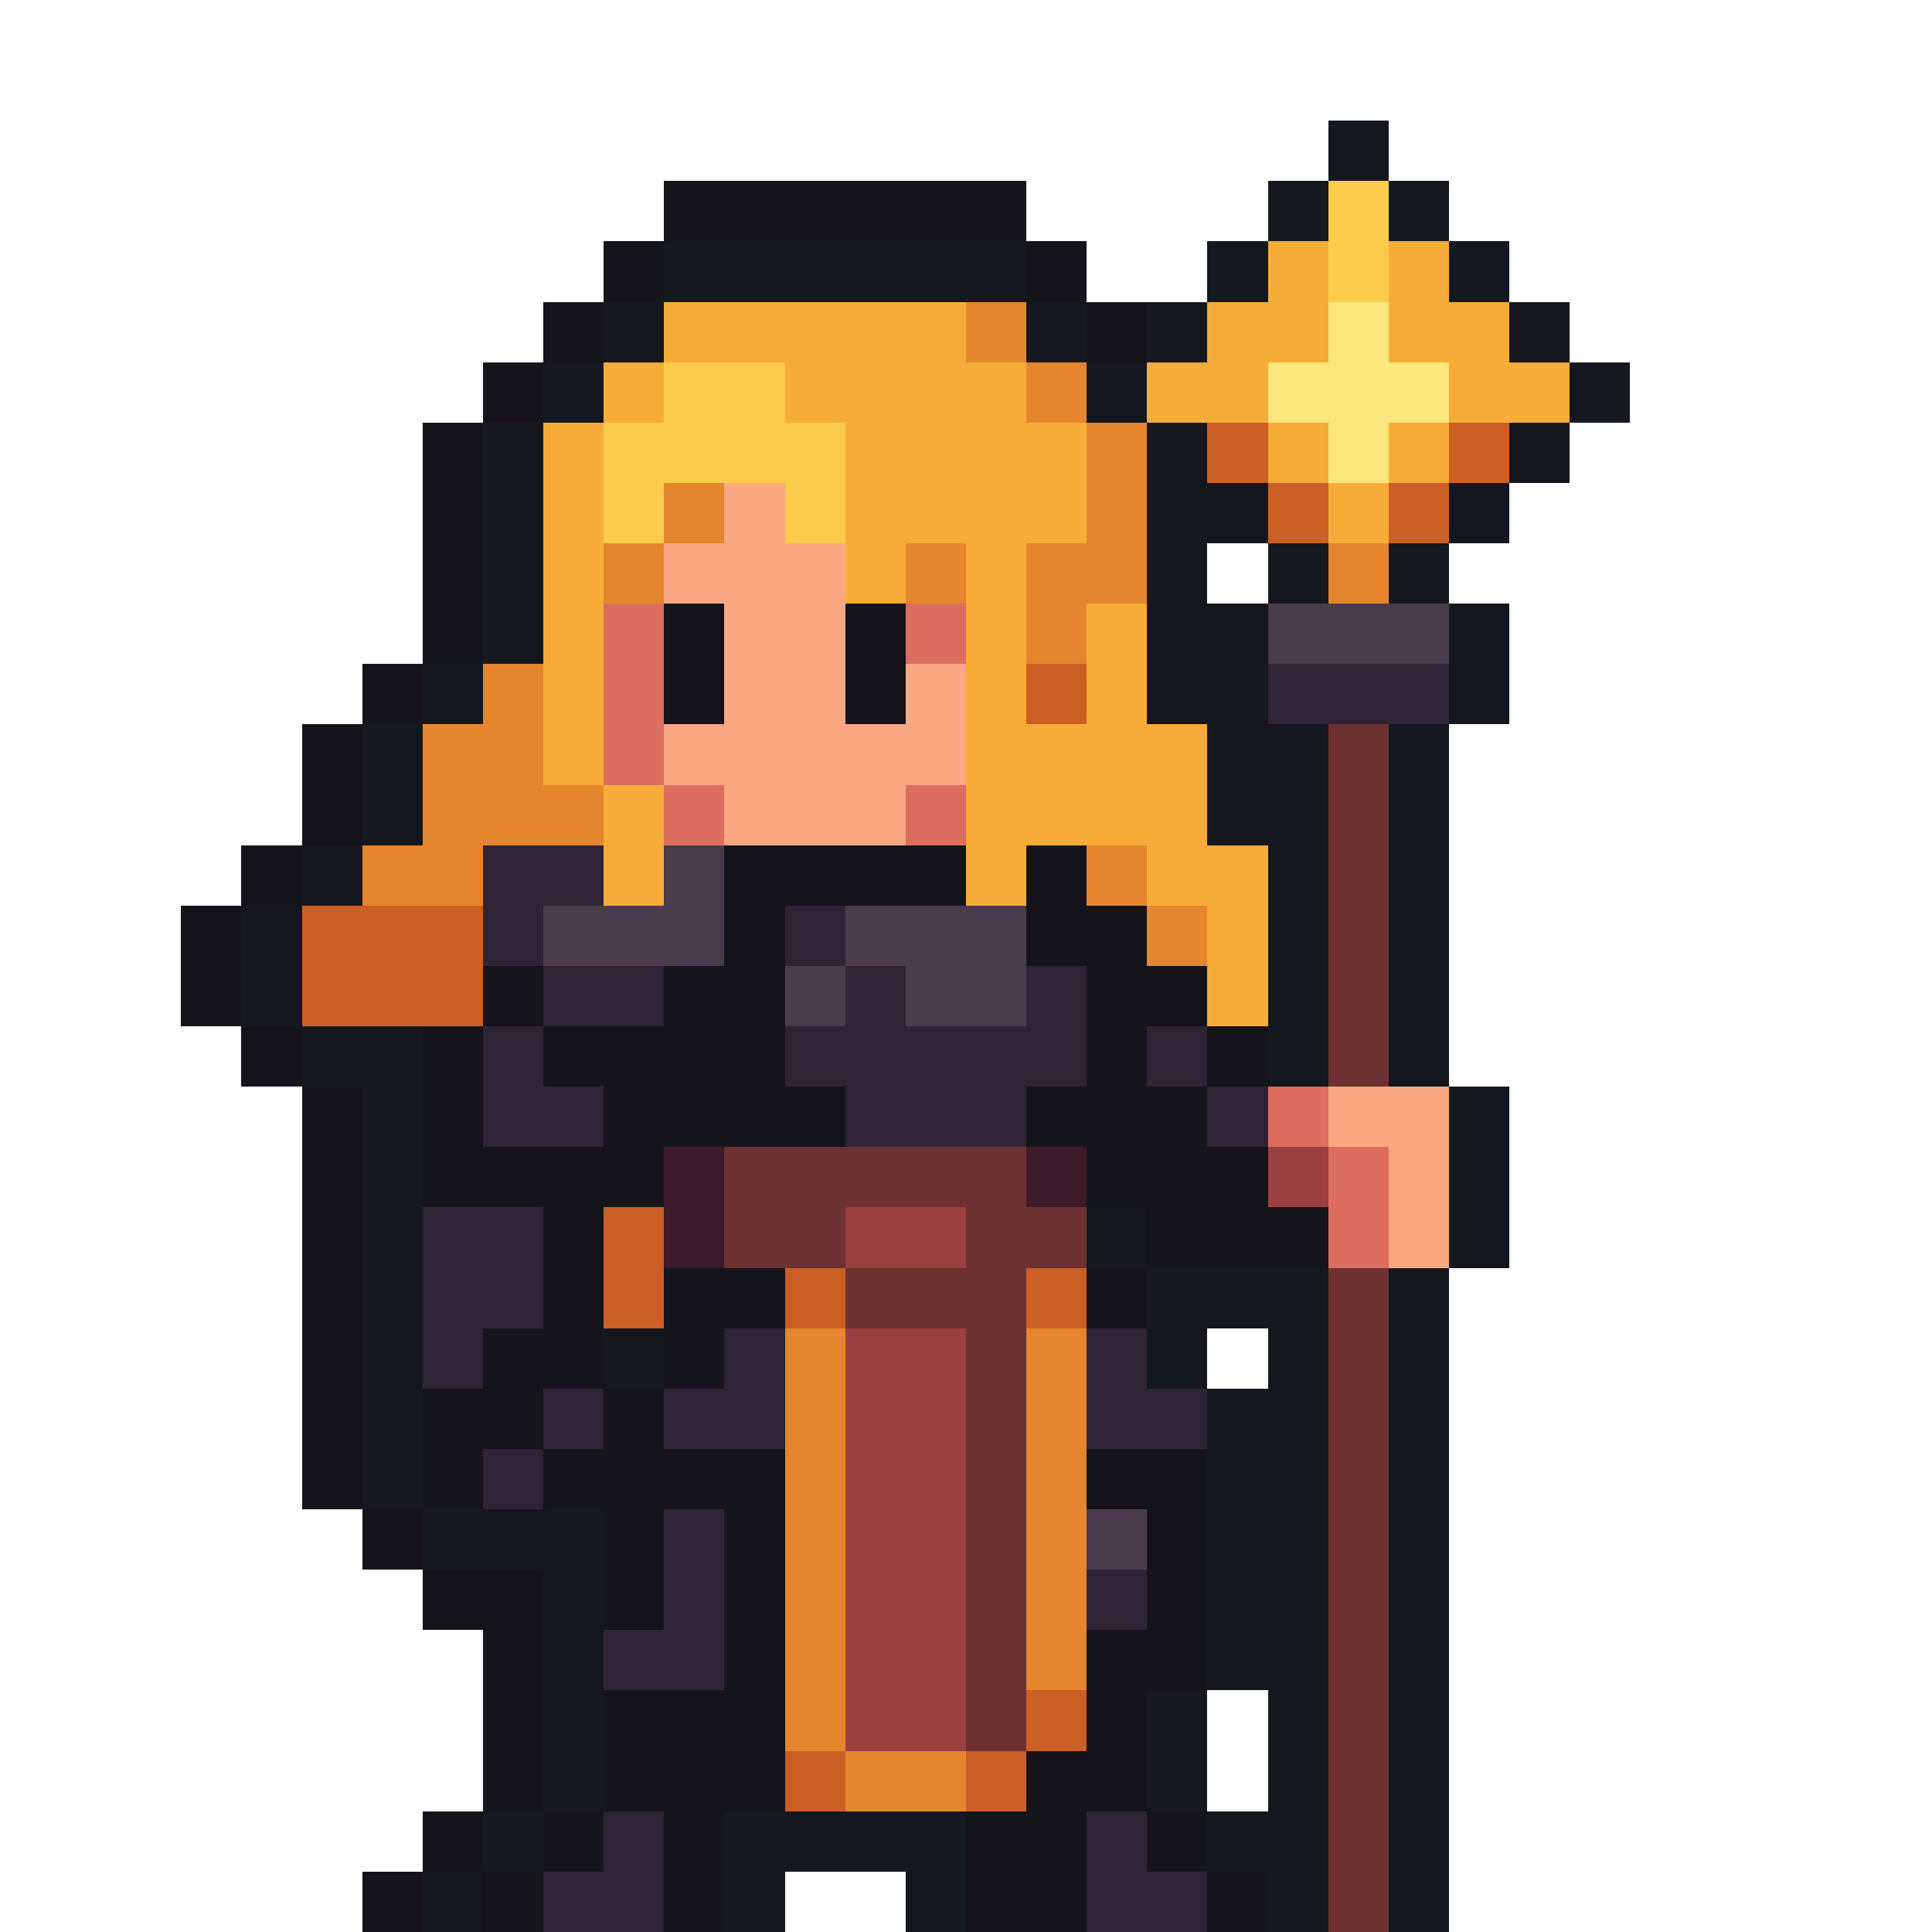
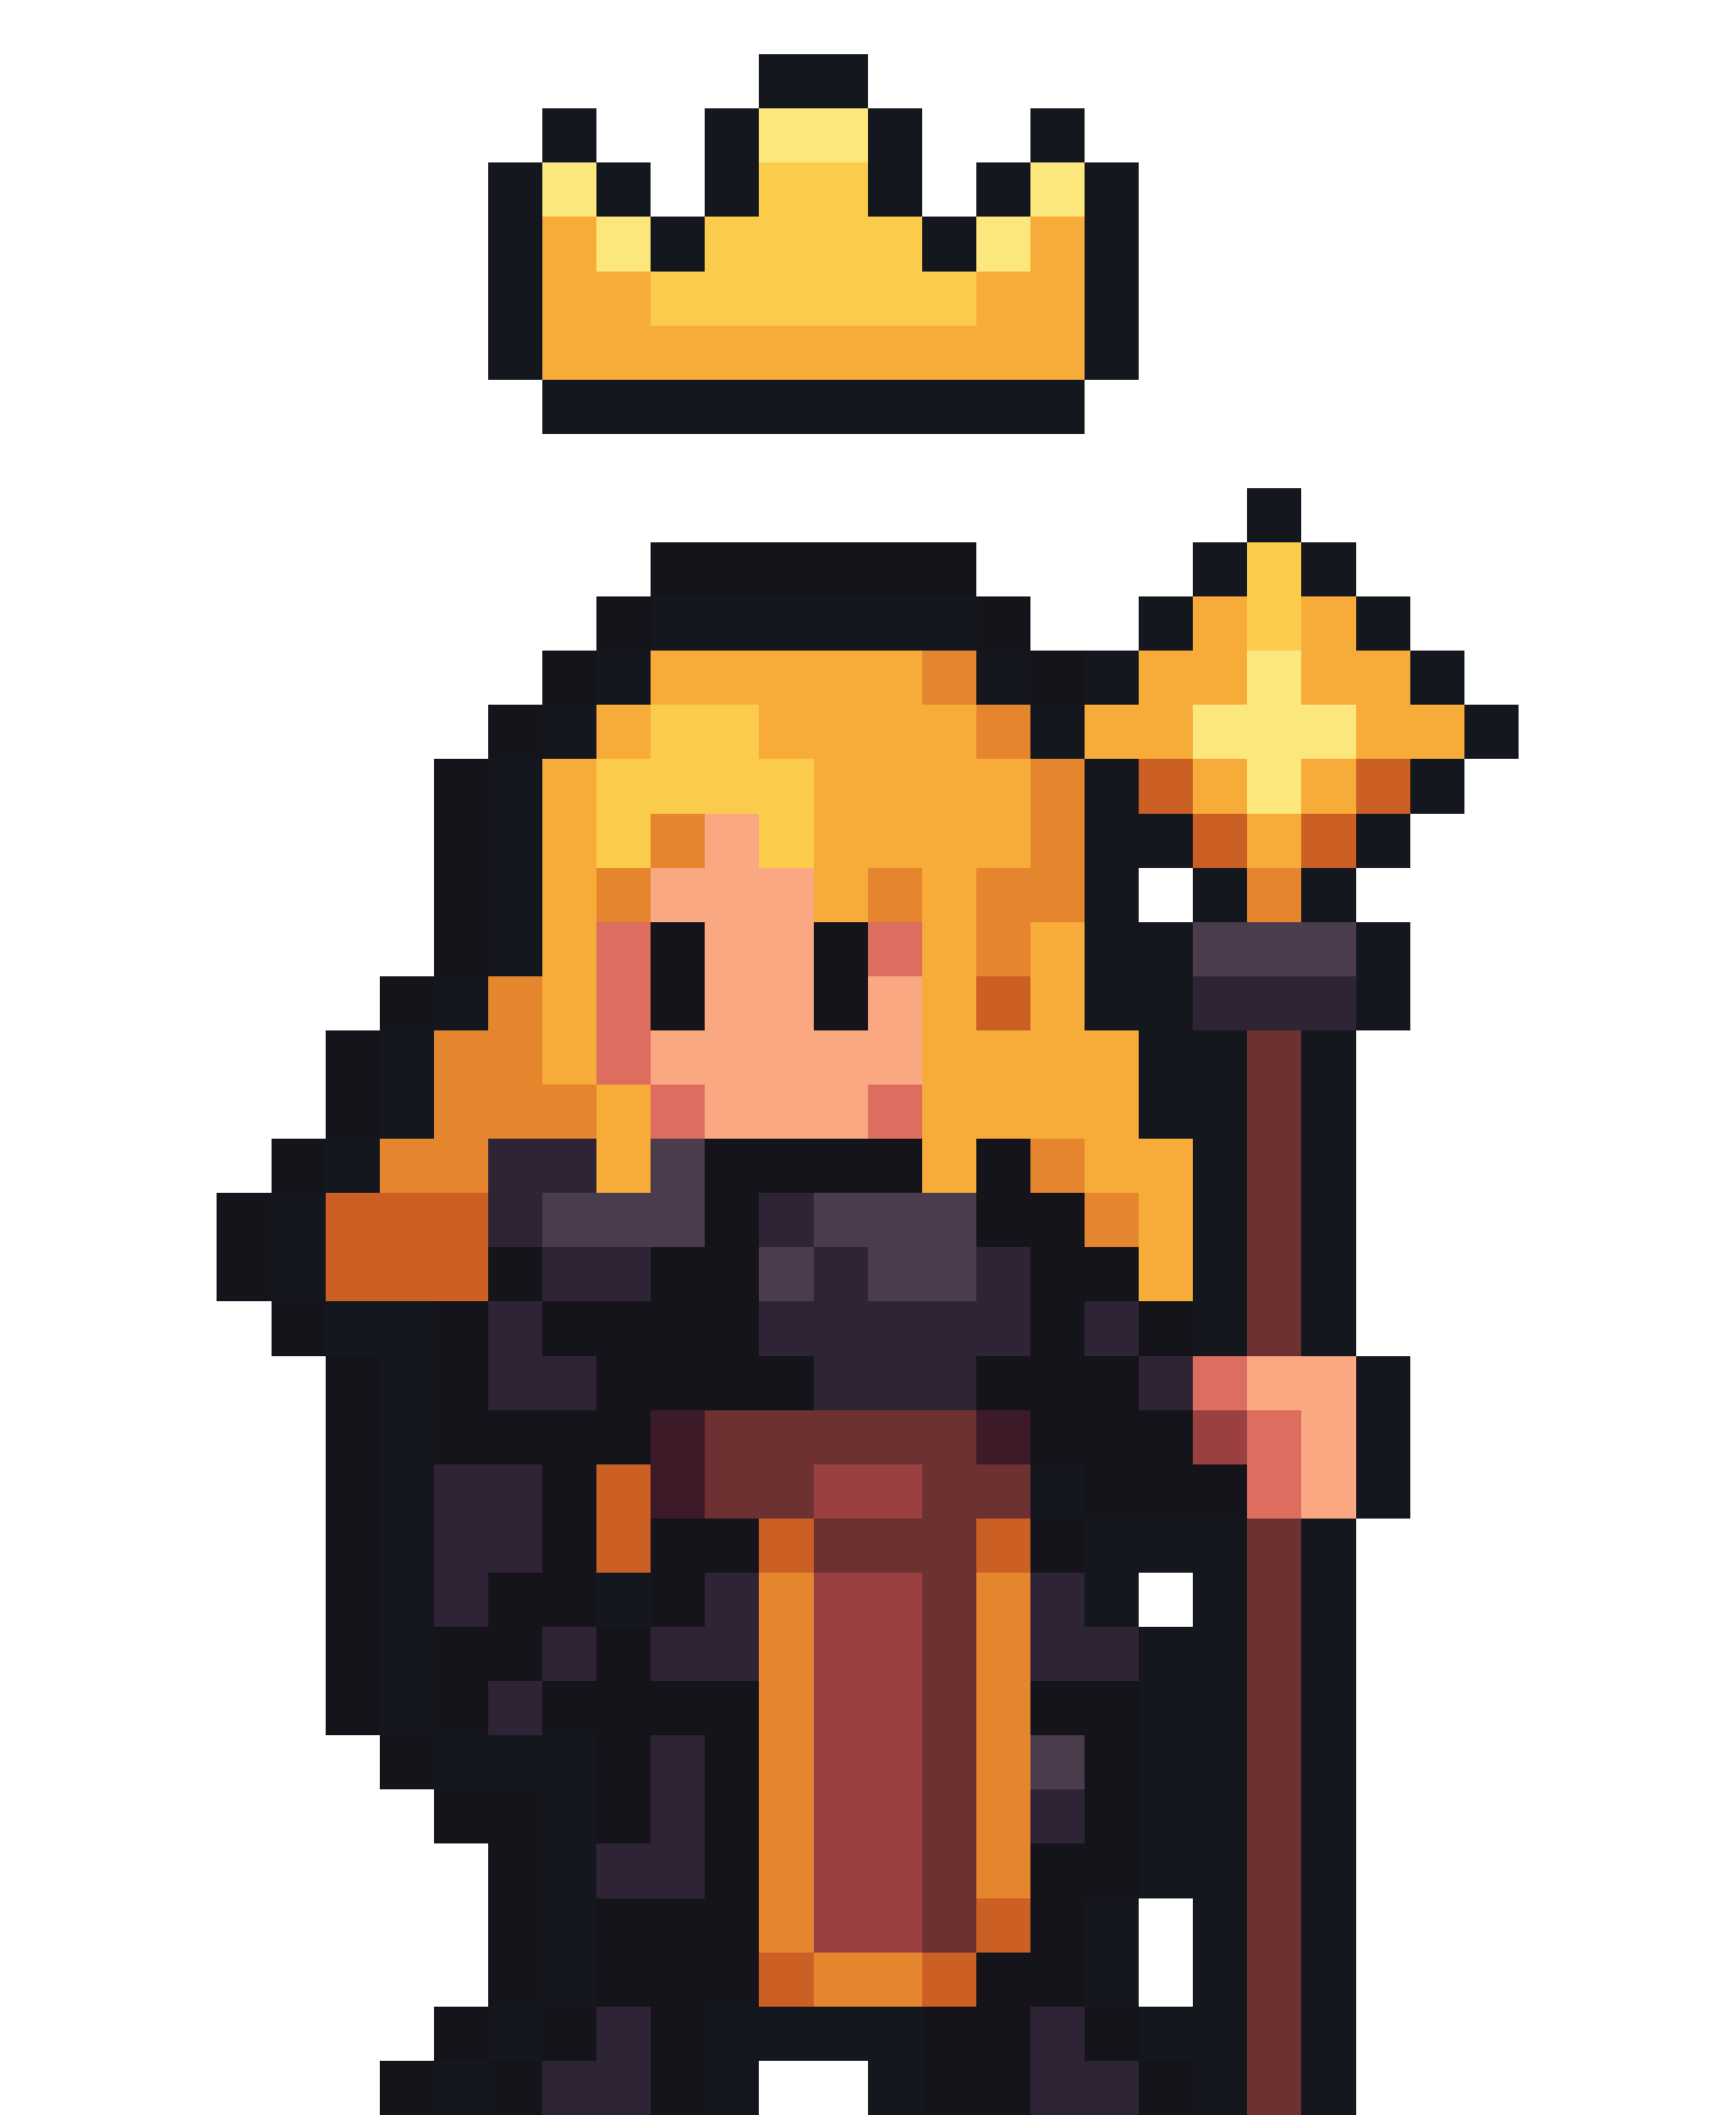
- <svg xmlns="http://www.w3.org/2000/svg" version="1.1" width="32" height="32" shape-rendering="crispEdges">
-   <rect x="22" y="2" width="1" height="1" fill="#14181E" />
-   <rect x="11" y="3" width="6" height="1" fill="#15141B" />
-   <rect x="21" y="3" width="1" height="1" fill="#14181E" />
-   <rect x="22" y="3" width="1" height="2" fill="#FBCC4C" />
-   <rect x="23" y="3" width="1" height="1" fill="#14181E" />
-   <rect x="10" y="4" width="1" height="1" fill="#15141B" />
-   <rect x="11" y="4" width="6" height="1" fill="#14181E" />
-   <rect x="17" y="4" width="1" height="1" fill="#15141B" />
-   <rect x="20" y="4" width="1" height="1" fill="#14181E" />
-   <rect x="21" y="4" width="1" height="2" fill="#F7AC39" />
-   <rect x="23" y="4" width="1" height="2" fill="#F7AC39" />
-   <rect x="24" y="4" width="1" height="1" fill="#14181E" />
-   <rect x="9" y="5" width="1" height="1" fill="#15141B" />
-   <rect x="10" y="5" width="1" height="1" fill="#14181E" />
-   <rect x="11" y="5" width="5" height="1" fill="#F7AC39" />
-   <rect x="16" y="5" width="1" height="1" fill="#E5862E" />
-   <rect x="17" y="5" width="1" height="1" fill="#14181E" />
-   <rect x="18" y="5" width="1" height="1" fill="#15141B" />
-   <rect x="19" y="5" width="1" height="1" fill="#14181E" />
-   <rect x="20" y="5" width="1" height="2" fill="#F7AC39" />
-   <rect x="22" y="5" width="1" height="3" fill="#FCE77C" />
-   <rect x="24" y="5" width="1" height="2" fill="#F7AC39" />
-   <rect x="25" y="5" width="1" height="1" fill="#14181E" />
-   <rect x="8" y="6" width="1" height="1" fill="#15141B" />
-   <rect x="9" y="6" width="1" height="1" fill="#14181E" />
-   <rect x="10" y="6" width="1" height="1" fill="#F7AC39" />
-   <rect x="11" y="6" width="2" height="2" fill="#FBCC4C" />
-   <rect x="13" y="6" width="4" height="1" fill="#F7AC39" />
-   <rect x="17" y="6" width="1" height="1" fill="#E5862E" />
-   <rect x="18" y="6" width="1" height="1" fill="#14181E" />
-   <rect x="19" y="6" width="1" height="1" fill="#F7AC39" />
-   <rect x="21" y="6" width="1" height="1" fill="#FCE77C" />
-   <rect x="23" y="6" width="1" height="1" fill="#FCE77C" />
-   <rect x="25" y="6" width="1" height="1" fill="#F7AC39" />
-   <rect x="26" y="6" width="1" height="1" fill="#14181E" />
-   <rect x="7" y="7" width="1" height="4" fill="#15141B" />
-   <rect x="8" y="7" width="1" height="4" fill="#14181E" />
-   <rect x="9" y="7" width="1" height="6" fill="#F7AC39" />
-   <rect x="10" y="7" width="1" height="2" fill="#FBCC4C" />
-   <rect x="13" y="7" width="1" height="2" fill="#FBCC4C" />
-   <rect x="14" y="7" width="4" height="2" fill="#F7AC39" />
-   <rect x="18" y="7" width="1" height="3" fill="#E5862E" />
-   <rect x="19" y="7" width="1" height="5" fill="#14181E" />
-   <rect x="20" y="7" width="1" height="1" fill="#CB5F24" />
-   <rect x="21" y="7" width="1" height="1" fill="#F7AC39" />
-   <rect x="23" y="7" width="1" height="1" fill="#F7AC39" />
-   <rect x="24" y="7" width="1" height="1" fill="#CB5F24" />
-   <rect x="25" y="7" width="1" height="1" fill="#14181E" />
-   <rect x="11" y="8" width="1" height="1" fill="#E5862E" />
-   <rect x="12" y="8" width="1" height="6" fill="#F9A882" />
-   <rect x="20" y="8" width="1" height="1" fill="#14181E" />
-   <rect x="21" y="8" width="1" height="1" fill="#CB5F24" />
-   <rect x="22" y="8" width="1" height="1" fill="#F7AC39" />
-   <rect x="23" y="8" width="1" height="1" fill="#CB5F24" />
-   <rect x="24" y="8" width="1" height="1" fill="#14181E" />
-   <rect x="10" y="9" width="1" height="1" fill="#E5862E" />
-   <rect x="11" y="9" width="1" height="1" fill="#F9A882" />
-   <rect x="13" y="9" width="1" height="5" fill="#F9A882" />
-   <rect x="14" y="9" width="1" height="1" fill="#F7AC39" />
-   <rect x="15" y="9" width="1" height="1" fill="#E5862E" />
-   <rect x="16" y="9" width="1" height="6" fill="#F7AC39" />
-   <rect x="17" y="9" width="1" height="2" fill="#E5862E" />
-   <rect x="21" y="9" width="1" height="1" fill="#14181E" />
-   <rect x="22" y="9" width="1" height="1" fill="#E5862E" />
+ <svg xmlns="http://www.w3.org/2000/svg" version="1.1" width="32" height="39" shape-rendering="crispEdges">
+   <rect x="14" y="1" width="2" height="1" fill="#14181E" />
+   <rect x="10" y="2" width="1" height="1" fill="#14181E" />
+   <rect x="13" y="2" width="1" height="2" fill="#14181E" />
+   <rect x="14" y="2" width="2" height="1" fill="#FCE77C" />
+   <rect x="16" y="2" width="1" height="2" fill="#14181E" />
+   <rect x="19" y="2" width="1" height="1" fill="#14181E" />
+   <rect x="9" y="3" width="1" height="4" fill="#14181E" />
+   <rect x="10" y="3" width="1" height="1" fill="#FCE77C" />
+   <rect x="11" y="3" width="1" height="1" fill="#14181E" />
+   <rect x="14" y="3" width="2" height="3" fill="#FBCC4C" />
+   <rect x="18" y="3" width="1" height="1" fill="#14181E" />
+   <rect x="19" y="3" width="1" height="1" fill="#FCE77C" />
+   <rect x="20" y="3" width="1" height="4" fill="#14181E" />
+   <rect x="10" y="4" width="1" height="3" fill="#F7AC39" />
+   <rect x="11" y="4" width="1" height="1" fill="#FCE77C" />
+   <rect x="12" y="4" width="1" height="1" fill="#14181E" />
+   <rect x="13" y="4" width="1" height="2" fill="#FBCC4C" />
+   <rect x="16" y="4" width="1" height="2" fill="#FBCC4C" />
+   <rect x="17" y="4" width="1" height="1" fill="#14181E" />
+   <rect x="18" y="4" width="1" height="1" fill="#FCE77C" />
+   <rect x="19" y="4" width="1" height="3" fill="#F7AC39" />
+   <rect x="11" y="5" width="1" height="2" fill="#F7AC39" />
+   <rect x="12" y="5" width="1" height="1" fill="#FBCC4C" />
+   <rect x="17" y="5" width="1" height="1" fill="#FBCC4C" />
+   <rect x="18" y="5" width="1" height="2" fill="#F7AC39" />
+   <rect x="12" y="6" width="6" height="1" fill="#F7AC39" />
+   <rect x="10" y="7" width="10" height="1" fill="#14181E" />
  <rect x="23" y="9" width="1" height="1" fill="#14181E" />
-   <rect x="10" y="10" width="1" height="3" fill="#DD6E5F" />
-   <rect x="11" y="10" width="1" height="2" fill="#15141B" />
-   <rect x="14" y="10" width="1" height="2" fill="#15141B" />
-   <rect x="15" y="10" width="1" height="1" fill="#DD6E5F" />
-   <rect x="18" y="10" width="1" height="4" fill="#F7AC39" />
-   <rect x="20" y="10" width="1" height="4" fill="#14181E" />
-   <rect x="21" y="10" width="3" height="1" fill="#4B3C4D" />
-   <rect x="24" y="10" width="1" height="2" fill="#14181E" />
-   <rect x="6" y="11" width="1" height="1" fill="#15141B" />
-   <rect x="7" y="11" width="1" height="1" fill="#14181E" />
-   <rect x="8" y="11" width="1" height="3" fill="#E5862E" />
-   <rect x="15" y="11" width="1" height="2" fill="#F9A882" />
-   <rect x="17" y="11" width="1" height="1" fill="#CB5F24" />
-   <rect x="21" y="11" width="3" height="1" fill="#2F2435" />
-   <rect x="5" y="12" width="1" height="2" fill="#15141B" />
-   <rect x="6" y="12" width="1" height="2" fill="#14181E" />
-   <rect x="7" y="12" width="1" height="3" fill="#E5862E" />
-   <rect x="11" y="12" width="1" height="1" fill="#F9A882" />
-   <rect x="14" y="12" width="1" height="2" fill="#F9A882" />
-   <rect x="17" y="12" width="1" height="2" fill="#F7AC39" />
-   <rect x="19" y="12" width="1" height="3" fill="#F7AC39" />
-   <rect x="21" y="12" width="1" height="6" fill="#14181E" />
-   <rect x="22" y="12" width="1" height="6" fill="#6D3131" />
-   <rect x="23" y="12" width="1" height="6" fill="#14181E" />
-   <rect x="9" y="13" width="1" height="1" fill="#E5862E" />
-   <rect x="10" y="13" width="1" height="2" fill="#F7AC39" />
-   <rect x="11" y="13" width="1" height="1" fill="#DD6E5F" />
-   <rect x="15" y="13" width="1" height="1" fill="#DD6E5F" />
-   <rect x="4" y="14" width="1" height="1" fill="#15141B" />
-   <rect x="5" y="14" width="1" height="1" fill="#14181E" />
-   <rect x="6" y="14" width="1" height="1" fill="#E5862E" />
-   <rect x="8" y="14" width="2" height="1" fill="#2F2435" />
-   <rect x="11" y="14" width="1" height="2" fill="#4B3C4D" />
-   <rect x="12" y="14" width="4" height="1" fill="#15141B" />
-   <rect x="17" y="14" width="1" height="2" fill="#15141B" />
-   <rect x="18" y="14" width="1" height="1" fill="#E5862E" />
-   <rect x="20" y="14" width="1" height="3" fill="#F7AC39" />
-   <rect x="3" y="15" width="1" height="2" fill="#15141B" />
-   <rect x="4" y="15" width="1" height="2" fill="#14181E" />
-   <rect x="5" y="15" width="3" height="2" fill="#CB5F24" />
-   <rect x="8" y="15" width="1" height="1" fill="#2F2435" />
-   <rect x="9" y="15" width="2" height="1" fill="#4B3C4D" />
-   <rect x="12" y="15" width="1" height="4" fill="#15141B" />
-   <rect x="13" y="15" width="1" height="1" fill="#2F2435" />
-   <rect x="14" y="15" width="3" height="1" fill="#4B3C4D" />
-   <rect x="18" y="15" width="1" height="5" fill="#15141B" />
-   <rect x="19" y="15" width="1" height="1" fill="#E5862E" />
-   <rect x="8" y="16" width="1" height="1" fill="#15141B" />
-   <rect x="9" y="16" width="2" height="1" fill="#2F2435" />
-   <rect x="11" y="16" width="1" height="3" fill="#15141B" />
-   <rect x="13" y="16" width="1" height="1" fill="#4B3C4D" />
-   <rect x="14" y="16" width="1" height="3" fill="#2F2435" />
-   <rect x="15" y="16" width="2" height="1" fill="#4B3C4D" />
-   <rect x="17" y="16" width="1" height="2" fill="#2F2435" />
-   <rect x="19" y="16" width="1" height="1" fill="#15141B" />
-   <rect x="4" y="17" width="1" height="1" fill="#15141B" />
-   <rect x="5" y="17" width="2" height="1" fill="#14181E" />
-   <rect x="7" y="17" width="1" height="3" fill="#15141B" />
-   <rect x="8" y="17" width="1" height="2" fill="#2F2435" />
-   <rect x="9" y="17" width="2" height="1" fill="#15141B" />
-   <rect x="13" y="17" width="1" height="1" fill="#2F2435" />
-   <rect x="15" y="17" width="2" height="2" fill="#2F2435" />
-   <rect x="19" y="17" width="1" height="1" fill="#2F2435" />
-   <rect x="20" y="17" width="1" height="1" fill="#15141B" />
-   <rect x="5" y="18" width="1" height="7" fill="#15141B" />
-   <rect x="6" y="18" width="1" height="7" fill="#14181E" />
-   <rect x="9" y="18" width="1" height="1" fill="#2F2435" />
-   <rect x="10" y="18" width="1" height="2" fill="#15141B" />
-   <rect x="13" y="18" width="1" height="1" fill="#15141B" />
-   <rect x="17" y="18" width="1" height="1" fill="#15141B" />
-   <rect x="19" y="18" width="1" height="3" fill="#15141B" />
-   <rect x="20" y="18" width="1" height="1" fill="#2F2435" />
-   <rect x="21" y="18" width="1" height="1" fill="#DD6E5F" />
-   <rect x="22" y="18" width="2" height="1" fill="#F9A882" />
-   <rect x="24" y="18" width="1" height="3" fill="#14181E" />
-   <rect x="8" y="19" width="2" height="1" fill="#15141B" />
-   <rect x="11" y="19" width="1" height="2" fill="#3D1A28" />
-   <rect x="12" y="19" width="5" height="1" fill="#6D3131" />
-   <rect x="17" y="19" width="1" height="1" fill="#3D1A28" />
-   <rect x="20" y="19" width="1" height="2" fill="#15141B" />
-   <rect x="21" y="19" width="1" height="1" fill="#9A4041" />
-   <rect x="22" y="19" width="1" height="2" fill="#DD6E5F" />
-   <rect x="23" y="19" width="1" height="2" fill="#F9A882" />
-   <rect x="7" y="20" width="2" height="2" fill="#2F2435" />
-   <rect x="9" y="20" width="1" height="3" fill="#15141B" />
-   <rect x="10" y="20" width="1" height="2" fill="#CB5F24" />
-   <rect x="12" y="20" width="2" height="1" fill="#6D3131" />
-   <rect x="14" y="20" width="2" height="1" fill="#9A4041" />
-   <rect x="16" y="20" width="2" height="1" fill="#6D3131" />
-   <rect x="18" y="20" width="1" height="1" fill="#14181E" />
-   <rect x="21" y="20" width="1" height="1" fill="#15141B" />
-   <rect x="11" y="21" width="2" height="1" fill="#15141B" />
-   <rect x="13" y="21" width="1" height="1" fill="#CB5F24" />
-   <rect x="14" y="21" width="3" height="1" fill="#6D3131" />
-   <rect x="17" y="21" width="1" height="1" fill="#CB5F24" />
-   <rect x="18" y="21" width="1" height="1" fill="#15141B" />
-   <rect x="19" y="21" width="3" height="1" fill="#14181E" />
-   <rect x="22" y="21" width="1" height="11" fill="#6D3131" />
-   <rect x="23" y="21" width="1" height="11" fill="#14181E" />
-   <rect x="7" y="22" width="1" height="1" fill="#2F2435" />
-   <rect x="8" y="22" width="1" height="2" fill="#15141B" />
-   <rect x="10" y="22" width="1" height="1" fill="#14181E" />
-   <rect x="11" y="22" width="1" height="1" fill="#15141B" />
-   <rect x="12" y="22" width="1" height="2" fill="#2F2435" />
-   <rect x="13" y="22" width="1" height="7" fill="#E5862E" />
-   <rect x="14" y="22" width="2" height="7" fill="#9A4041" />
-   <rect x="16" y="22" width="1" height="7" fill="#6D3131" />
-   <rect x="17" y="22" width="1" height="6" fill="#E5862E" />
-   <rect x="18" y="22" width="1" height="2" fill="#2F2435" />
-   <rect x="19" y="22" width="1" height="1" fill="#14181E" />
-   <rect x="21" y="22" width="1" height="10" fill="#14181E" />
-   <rect x="7" y="23" width="1" height="2" fill="#15141B" />
-   <rect x="9" y="23" width="1" height="1" fill="#2F2435" />
-   <rect x="10" y="23" width="1" height="4" fill="#15141B" />
-   <rect x="11" y="23" width="1" height="1" fill="#2F2435" />
-   <rect x="19" y="23" width="1" height="1" fill="#2F2435" />
-   <rect x="20" y="23" width="1" height="5" fill="#14181E" />
-   <rect x="8" y="24" width="1" height="1" fill="#2F2435" />
-   <rect x="9" y="24" width="1" height="1" fill="#15141B" />
-   <rect x="11" y="24" width="2" height="1" fill="#15141B" />
-   <rect x="18" y="24" width="2" height="1" fill="#15141B" />
-   <rect x="6" y="25" width="1" height="1" fill="#15141B" />
-   <rect x="7" y="25" width="3" height="1" fill="#14181E" />
-   <rect x="11" y="25" width="1" height="3" fill="#2F2435" />
-   <rect x="12" y="25" width="1" height="5" fill="#15141B" />
-   <rect x="18" y="25" width="1" height="1" fill="#4B3C4D" />
-   <rect x="19" y="25" width="1" height="3" fill="#15141B" />
-   <rect x="7" y="26" width="2" height="1" fill="#15141B" />
-   <rect x="9" y="26" width="1" height="4" fill="#14181E" />
-   <rect x="18" y="26" width="1" height="1" fill="#2F2435" />
-   <rect x="8" y="27" width="1" height="3" fill="#15141B" />
-   <rect x="10" y="27" width="1" height="1" fill="#2F2435" />
-   <rect x="18" y="27" width="1" height="3" fill="#15141B" />
-   <rect x="10" y="28" width="2" height="2" fill="#15141B" />
-   <rect x="17" y="28" width="1" height="1" fill="#CB5F24" />
-   <rect x="19" y="28" width="1" height="2" fill="#14181E" />
-   <rect x="13" y="29" width="1" height="1" fill="#CB5F24" />
-   <rect x="14" y="29" width="2" height="1" fill="#E5862E" />
-   <rect x="16" y="29" width="1" height="1" fill="#CB5F24" />
-   <rect x="17" y="29" width="1" height="3" fill="#15141B" />
-   <rect x="7" y="30" width="1" height="1" fill="#15141B" />
-   <rect x="8" y="30" width="1" height="1" fill="#14181E" />
-   <rect x="9" y="30" width="1" height="1" fill="#15141B" />
-   <rect x="10" y="30" width="1" height="2" fill="#2F2435" />
-   <rect x="11" y="30" width="1" height="2" fill="#15141B" />
-   <rect x="12" y="30" width="4" height="1" fill="#14181E" />
-   <rect x="16" y="30" width="1" height="2" fill="#15141B" />
-   <rect x="18" y="30" width="1" height="2" fill="#2F2435" />
-   <rect x="19" y="30" width="1" height="1" fill="#15141B" />
-   <rect x="20" y="30" width="1" height="1" fill="#14181E" />
-   <rect x="6" y="31" width="1" height="1" fill="#15141B" />
-   <rect x="7" y="31" width="1" height="1" fill="#14181E" />
-   <rect x="8" y="31" width="1" height="1" fill="#15141B" />
+   <rect x="12" y="10" width="6" height="1" fill="#15141B" />
+   <rect x="22" y="10" width="1" height="1" fill="#14181E" />
+   <rect x="23" y="10" width="1" height="2" fill="#FBCC4C" />
+   <rect x="24" y="10" width="1" height="1" fill="#14181E" />
+   <rect x="11" y="11" width="1" height="1" fill="#15141B" />
+   <rect x="12" y="11" width="6" height="1" fill="#14181E" />
+   <rect x="18" y="11" width="1" height="1" fill="#15141B" />
+   <rect x="21" y="11" width="1" height="1" fill="#14181E" />
+   <rect x="22" y="11" width="1" height="2" fill="#F7AC39" />
+   <rect x="24" y="11" width="1" height="2" fill="#F7AC39" />
+   <rect x="25" y="11" width="1" height="1" fill="#14181E" />
+   <rect x="10" y="12" width="1" height="1" fill="#15141B" />
+   <rect x="11" y="12" width="1" height="1" fill="#14181E" />
+   <rect x="12" y="12" width="5" height="1" fill="#F7AC39" />
+   <rect x="17" y="12" width="1" height="1" fill="#E5862E" />
+   <rect x="18" y="12" width="1" height="1" fill="#14181E" />
+   <rect x="19" y="12" width="1" height="1" fill="#15141B" />
+   <rect x="20" y="12" width="1" height="1" fill="#14181E" />
+   <rect x="21" y="12" width="1" height="2" fill="#F7AC39" />
+   <rect x="23" y="12" width="1" height="3" fill="#FCE77C" />
+   <rect x="25" y="12" width="1" height="2" fill="#F7AC39" />
+   <rect x="26" y="12" width="1" height="1" fill="#14181E" />
+   <rect x="9" y="13" width="1" height="1" fill="#15141B" />
+   <rect x="10" y="13" width="1" height="1" fill="#14181E" />
+   <rect x="11" y="13" width="1" height="1" fill="#F7AC39" />
+   <rect x="12" y="13" width="2" height="2" fill="#FBCC4C" />
+   <rect x="14" y="13" width="4" height="1" fill="#F7AC39" />
+   <rect x="18" y="13" width="1" height="1" fill="#E5862E" />
+   <rect x="19" y="13" width="1" height="1" fill="#14181E" />
+   <rect x="20" y="13" width="1" height="1" fill="#F7AC39" />
+   <rect x="22" y="13" width="1" height="1" fill="#FCE77C" />
+   <rect x="24" y="13" width="1" height="1" fill="#FCE77C" />
+   <rect x="26" y="13" width="1" height="1" fill="#F7AC39" />
+   <rect x="27" y="13" width="1" height="1" fill="#14181E" />
+   <rect x="8" y="14" width="1" height="4" fill="#15141B" />
+   <rect x="9" y="14" width="1" height="4" fill="#14181E" />
+   <rect x="10" y="14" width="1" height="6" fill="#F7AC39" />
+   <rect x="11" y="14" width="1" height="2" fill="#FBCC4C" />
+   <rect x="14" y="14" width="1" height="2" fill="#FBCC4C" />
+   <rect x="15" y="14" width="4" height="2" fill="#F7AC39" />
+   <rect x="19" y="14" width="1" height="3" fill="#E5862E" />
+   <rect x="20" y="14" width="1" height="5" fill="#14181E" />
+   <rect x="21" y="14" width="1" height="1" fill="#CB5F24" />
+   <rect x="22" y="14" width="1" height="1" fill="#F7AC39" />
+   <rect x="24" y="14" width="1" height="1" fill="#F7AC39" />
+   <rect x="25" y="14" width="1" height="1" fill="#CB5F24" />
+   <rect x="26" y="14" width="1" height="1" fill="#14181E" />
+   <rect x="12" y="15" width="1" height="1" fill="#E5862E" />
+   <rect x="13" y="15" width="1" height="6" fill="#F9A882" />
+   <rect x="21" y="15" width="1" height="1" fill="#14181E" />
+   <rect x="22" y="15" width="1" height="1" fill="#CB5F24" />
+   <rect x="23" y="15" width="1" height="1" fill="#F7AC39" />
+   <rect x="24" y="15" width="1" height="1" fill="#CB5F24" />
+   <rect x="25" y="15" width="1" height="1" fill="#14181E" />
+   <rect x="11" y="16" width="1" height="1" fill="#E5862E" />
+   <rect x="12" y="16" width="1" height="1" fill="#F9A882" />
+   <rect x="14" y="16" width="1" height="5" fill="#F9A882" />
+   <rect x="15" y="16" width="1" height="1" fill="#F7AC39" />
+   <rect x="16" y="16" width="1" height="1" fill="#E5862E" />
+   <rect x="17" y="16" width="1" height="6" fill="#F7AC39" />
+   <rect x="18" y="16" width="1" height="2" fill="#E5862E" />
+   <rect x="22" y="16" width="1" height="1" fill="#14181E" />
+   <rect x="23" y="16" width="1" height="1" fill="#E5862E" />
+   <rect x="24" y="16" width="1" height="1" fill="#14181E" />
+   <rect x="11" y="17" width="1" height="3" fill="#DD6E5F" />
+   <rect x="12" y="17" width="1" height="2" fill="#15141B" />
+   <rect x="15" y="17" width="1" height="2" fill="#15141B" />
+   <rect x="16" y="17" width="1" height="1" fill="#DD6E5F" />
+   <rect x="19" y="17" width="1" height="4" fill="#F7AC39" />
+   <rect x="21" y="17" width="1" height="4" fill="#14181E" />
+   <rect x="22" y="17" width="3" height="1" fill="#4B3C4D" />
+   <rect x="25" y="17" width="1" height="2" fill="#14181E" />
+   <rect x="7" y="18" width="1" height="1" fill="#15141B" />
+   <rect x="8" y="18" width="1" height="1" fill="#14181E" />
+   <rect x="9" y="18" width="1" height="3" fill="#E5862E" />
+   <rect x="16" y="18" width="1" height="2" fill="#F9A882" />
+   <rect x="18" y="18" width="1" height="1" fill="#CB5F24" />
+   <rect x="22" y="18" width="3" height="1" fill="#2F2435" />
+   <rect x="6" y="19" width="1" height="2" fill="#15141B" />
+   <rect x="7" y="19" width="1" height="2" fill="#14181E" />
+   <rect x="8" y="19" width="1" height="3" fill="#E5862E" />
+   <rect x="12" y="19" width="1" height="1" fill="#F9A882" />
+   <rect x="15" y="19" width="1" height="2" fill="#F9A882" />
+   <rect x="18" y="19" width="1" height="2" fill="#F7AC39" />
+   <rect x="20" y="19" width="1" height="3" fill="#F7AC39" />
+   <rect x="22" y="19" width="1" height="6" fill="#14181E" />
+   <rect x="23" y="19" width="1" height="6" fill="#6D3131" />
+   <rect x="24" y="19" width="1" height="6" fill="#14181E" />
+   <rect x="10" y="20" width="1" height="1" fill="#E5862E" />
+   <rect x="11" y="20" width="1" height="2" fill="#F7AC39" />
+   <rect x="12" y="20" width="1" height="1" fill="#DD6E5F" />
+   <rect x="16" y="20" width="1" height="1" fill="#DD6E5F" />
+   <rect x="5" y="21" width="1" height="1" fill="#15141B" />
+   <rect x="6" y="21" width="1" height="1" fill="#14181E" />
+   <rect x="7" y="21" width="1" height="1" fill="#E5862E" />
+   <rect x="9" y="21" width="2" height="1" fill="#2F2435" />
+   <rect x="12" y="21" width="1" height="2" fill="#4B3C4D" />
+   <rect x="13" y="21" width="4" height="1" fill="#15141B" />
+   <rect x="18" y="21" width="1" height="2" fill="#15141B" />
+   <rect x="19" y="21" width="1" height="1" fill="#E5862E" />
+   <rect x="21" y="21" width="1" height="3" fill="#F7AC39" />
+   <rect x="4" y="22" width="1" height="2" fill="#15141B" />
+   <rect x="5" y="22" width="1" height="2" fill="#14181E" />
+   <rect x="6" y="22" width="3" height="2" fill="#CB5F24" />
+   <rect x="9" y="22" width="1" height="1" fill="#2F2435" />
+   <rect x="10" y="22" width="2" height="1" fill="#4B3C4D" />
+   <rect x="13" y="22" width="1" height="4" fill="#15141B" />
+   <rect x="14" y="22" width="1" height="1" fill="#2F2435" />
+   <rect x="15" y="22" width="3" height="1" fill="#4B3C4D" />
+   <rect x="19" y="22" width="1" height="5" fill="#15141B" />
+   <rect x="20" y="22" width="1" height="1" fill="#E5862E" />
+   <rect x="9" y="23" width="1" height="1" fill="#15141B" />
+   <rect x="10" y="23" width="2" height="1" fill="#2F2435" />
+   <rect x="12" y="23" width="1" height="3" fill="#15141B" />
+   <rect x="14" y="23" width="1" height="1" fill="#4B3C4D" />
+   <rect x="15" y="23" width="1" height="3" fill="#2F2435" />
+   <rect x="16" y="23" width="2" height="1" fill="#4B3C4D" />
+   <rect x="18" y="23" width="1" height="2" fill="#2F2435" />
+   <rect x="20" y="23" width="1" height="1" fill="#15141B" />
+   <rect x="5" y="24" width="1" height="1" fill="#15141B" />
+   <rect x="6" y="24" width="2" height="1" fill="#14181E" />
+   <rect x="8" y="24" width="1" height="3" fill="#15141B" />
+   <rect x="9" y="24" width="1" height="2" fill="#2F2435" />
+   <rect x="10" y="24" width="2" height="1" fill="#15141B" />
+   <rect x="14" y="24" width="1" height="1" fill="#2F2435" />
+   <rect x="16" y="24" width="2" height="2" fill="#2F2435" />
+   <rect x="20" y="24" width="1" height="1" fill="#2F2435" />
+   <rect x="21" y="24" width="1" height="1" fill="#15141B" />
+   <rect x="6" y="25" width="1" height="7" fill="#15141B" />
+   <rect x="7" y="25" width="1" height="7" fill="#14181E" />
+   <rect x="10" y="25" width="1" height="1" fill="#2F2435" />
+   <rect x="11" y="25" width="1" height="2" fill="#15141B" />
+   <rect x="14" y="25" width="1" height="1" fill="#15141B" />
+   <rect x="18" y="25" width="1" height="1" fill="#15141B" />
+   <rect x="20" y="25" width="1" height="3" fill="#15141B" />
+   <rect x="21" y="25" width="1" height="1" fill="#2F2435" />
+   <rect x="22" y="25" width="1" height="1" fill="#DD6E5F" />
+   <rect x="23" y="25" width="2" height="1" fill="#F9A882" />
+   <rect x="25" y="25" width="1" height="3" fill="#14181E" />
+   <rect x="9" y="26" width="2" height="1" fill="#15141B" />
+   <rect x="12" y="26" width="1" height="2" fill="#3D1A28" />
+   <rect x="13" y="26" width="5" height="1" fill="#6D3131" />
+   <rect x="18" y="26" width="1" height="1" fill="#3D1A28" />
+   <rect x="21" y="26" width="1" height="2" fill="#15141B" />
+   <rect x="22" y="26" width="1" height="1" fill="#9A4041" />
+   <rect x="23" y="26" width="1" height="2" fill="#DD6E5F" />
+   <rect x="24" y="26" width="1" height="2" fill="#F9A882" />
+   <rect x="8" y="27" width="2" height="2" fill="#2F2435" />
+   <rect x="10" y="27" width="1" height="3" fill="#15141B" />
+   <rect x="11" y="27" width="1" height="2" fill="#CB5F24" />
+   <rect x="13" y="27" width="2" height="1" fill="#6D3131" />
+   <rect x="15" y="27" width="2" height="1" fill="#9A4041" />
+   <rect x="17" y="27" width="2" height="1" fill="#6D3131" />
+   <rect x="19" y="27" width="1" height="1" fill="#14181E" />
+   <rect x="22" y="27" width="1" height="1" fill="#15141B" />
+   <rect x="12" y="28" width="2" height="1" fill="#15141B" />
+   <rect x="14" y="28" width="1" height="1" fill="#CB5F24" />
+   <rect x="15" y="28" width="3" height="1" fill="#6D3131" />
+   <rect x="18" y="28" width="1" height="1" fill="#CB5F24" />
+   <rect x="19" y="28" width="1" height="1" fill="#15141B" />
+   <rect x="20" y="28" width="3" height="1" fill="#14181E" />
+   <rect x="23" y="28" width="1" height="11" fill="#6D3131" />
+   <rect x="24" y="28" width="1" height="11" fill="#14181E" />
+   <rect x="8" y="29" width="1" height="1" fill="#2F2435" />
+   <rect x="9" y="29" width="1" height="2" fill="#15141B" />
+   <rect x="11" y="29" width="1" height="1" fill="#14181E" />
+   <rect x="12" y="29" width="1" height="1" fill="#15141B" />
+   <rect x="13" y="29" width="1" height="2" fill="#2F2435" />
+   <rect x="14" y="29" width="1" height="7" fill="#E5862E" />
+   <rect x="15" y="29" width="2" height="7" fill="#9A4041" />
+   <rect x="17" y="29" width="1" height="7" fill="#6D3131" />
+   <rect x="18" y="29" width="1" height="6" fill="#E5862E" />
+   <rect x="19" y="29" width="1" height="2" fill="#2F2435" />
+   <rect x="20" y="29" width="1" height="1" fill="#14181E" />
+   <rect x="22" y="29" width="1" height="10" fill="#14181E" />
+   <rect x="8" y="30" width="1" height="2" fill="#15141B" />
+   <rect x="10" y="30" width="1" height="1" fill="#2F2435" />
+   <rect x="11" y="30" width="1" height="4" fill="#15141B" />
+   <rect x="12" y="30" width="1" height="1" fill="#2F2435" />
+   <rect x="20" y="30" width="1" height="1" fill="#2F2435" />
+   <rect x="21" y="30" width="1" height="5" fill="#14181E" />
  <rect x="9" y="31" width="1" height="1" fill="#2F2435" />
-   <rect x="12" y="31" width="1" height="1" fill="#14181E" />
-   <rect x="15" y="31" width="1" height="1" fill="#14181E" />
-   <rect x="19" y="31" width="1" height="1" fill="#2F2435" />
-   <rect x="20" y="31" width="1" height="1" fill="#15141B" />
+   <rect x="10" y="31" width="1" height="1" fill="#15141B" />
+   <rect x="12" y="31" width="2" height="1" fill="#15141B" />
+   <rect x="19" y="31" width="2" height="1" fill="#15141B" />
+   <rect x="7" y="32" width="1" height="1" fill="#15141B" />
+   <rect x="8" y="32" width="3" height="1" fill="#14181E" />
+   <rect x="12" y="32" width="1" height="3" fill="#2F2435" />
+   <rect x="13" y="32" width="1" height="5" fill="#15141B" />
+   <rect x="19" y="32" width="1" height="1" fill="#4B3C4D" />
+   <rect x="20" y="32" width="1" height="3" fill="#15141B" />
+   <rect x="8" y="33" width="2" height="1" fill="#15141B" />
+   <rect x="10" y="33" width="1" height="4" fill="#14181E" />
+   <rect x="19" y="33" width="1" height="1" fill="#2F2435" />
+   <rect x="9" y="34" width="1" height="3" fill="#15141B" />
+   <rect x="11" y="34" width="1" height="1" fill="#2F2435" />
+   <rect x="19" y="34" width="1" height="3" fill="#15141B" />
+   <rect x="11" y="35" width="2" height="2" fill="#15141B" />
+   <rect x="18" y="35" width="1" height="1" fill="#CB5F24" />
+   <rect x="20" y="35" width="1" height="2" fill="#14181E" />
+   <rect x="14" y="36" width="1" height="1" fill="#CB5F24" />
+   <rect x="15" y="36" width="2" height="1" fill="#E5862E" />
+   <rect x="17" y="36" width="1" height="1" fill="#CB5F24" />
+   <rect x="18" y="36" width="1" height="3" fill="#15141B" />
+   <rect x="8" y="37" width="1" height="1" fill="#15141B" />
+   <rect x="9" y="37" width="1" height="1" fill="#14181E" />
+   <rect x="10" y="37" width="1" height="1" fill="#15141B" />
+   <rect x="11" y="37" width="1" height="2" fill="#2F2435" />
+   <rect x="12" y="37" width="1" height="2" fill="#15141B" />
+   <rect x="13" y="37" width="4" height="1" fill="#14181E" />
+   <rect x="17" y="37" width="1" height="2" fill="#15141B" />
+   <rect x="19" y="37" width="1" height="2" fill="#2F2435" />
+   <rect x="20" y="37" width="1" height="1" fill="#15141B" />
+   <rect x="21" y="37" width="1" height="1" fill="#14181E" />
+   <rect x="7" y="38" width="1" height="1" fill="#15141B" />
+   <rect x="8" y="38" width="1" height="1" fill="#14181E" />
+   <rect x="9" y="38" width="1" height="1" fill="#15141B" />
+   <rect x="10" y="38" width="1" height="1" fill="#2F2435" />
+   <rect x="13" y="38" width="1" height="1" fill="#14181E" />
+   <rect x="16" y="38" width="1" height="1" fill="#14181E" />
+   <rect x="20" y="38" width="1" height="1" fill="#2F2435" />
+   <rect x="21" y="38" width="1" height="1" fill="#15141B" />
</svg>
